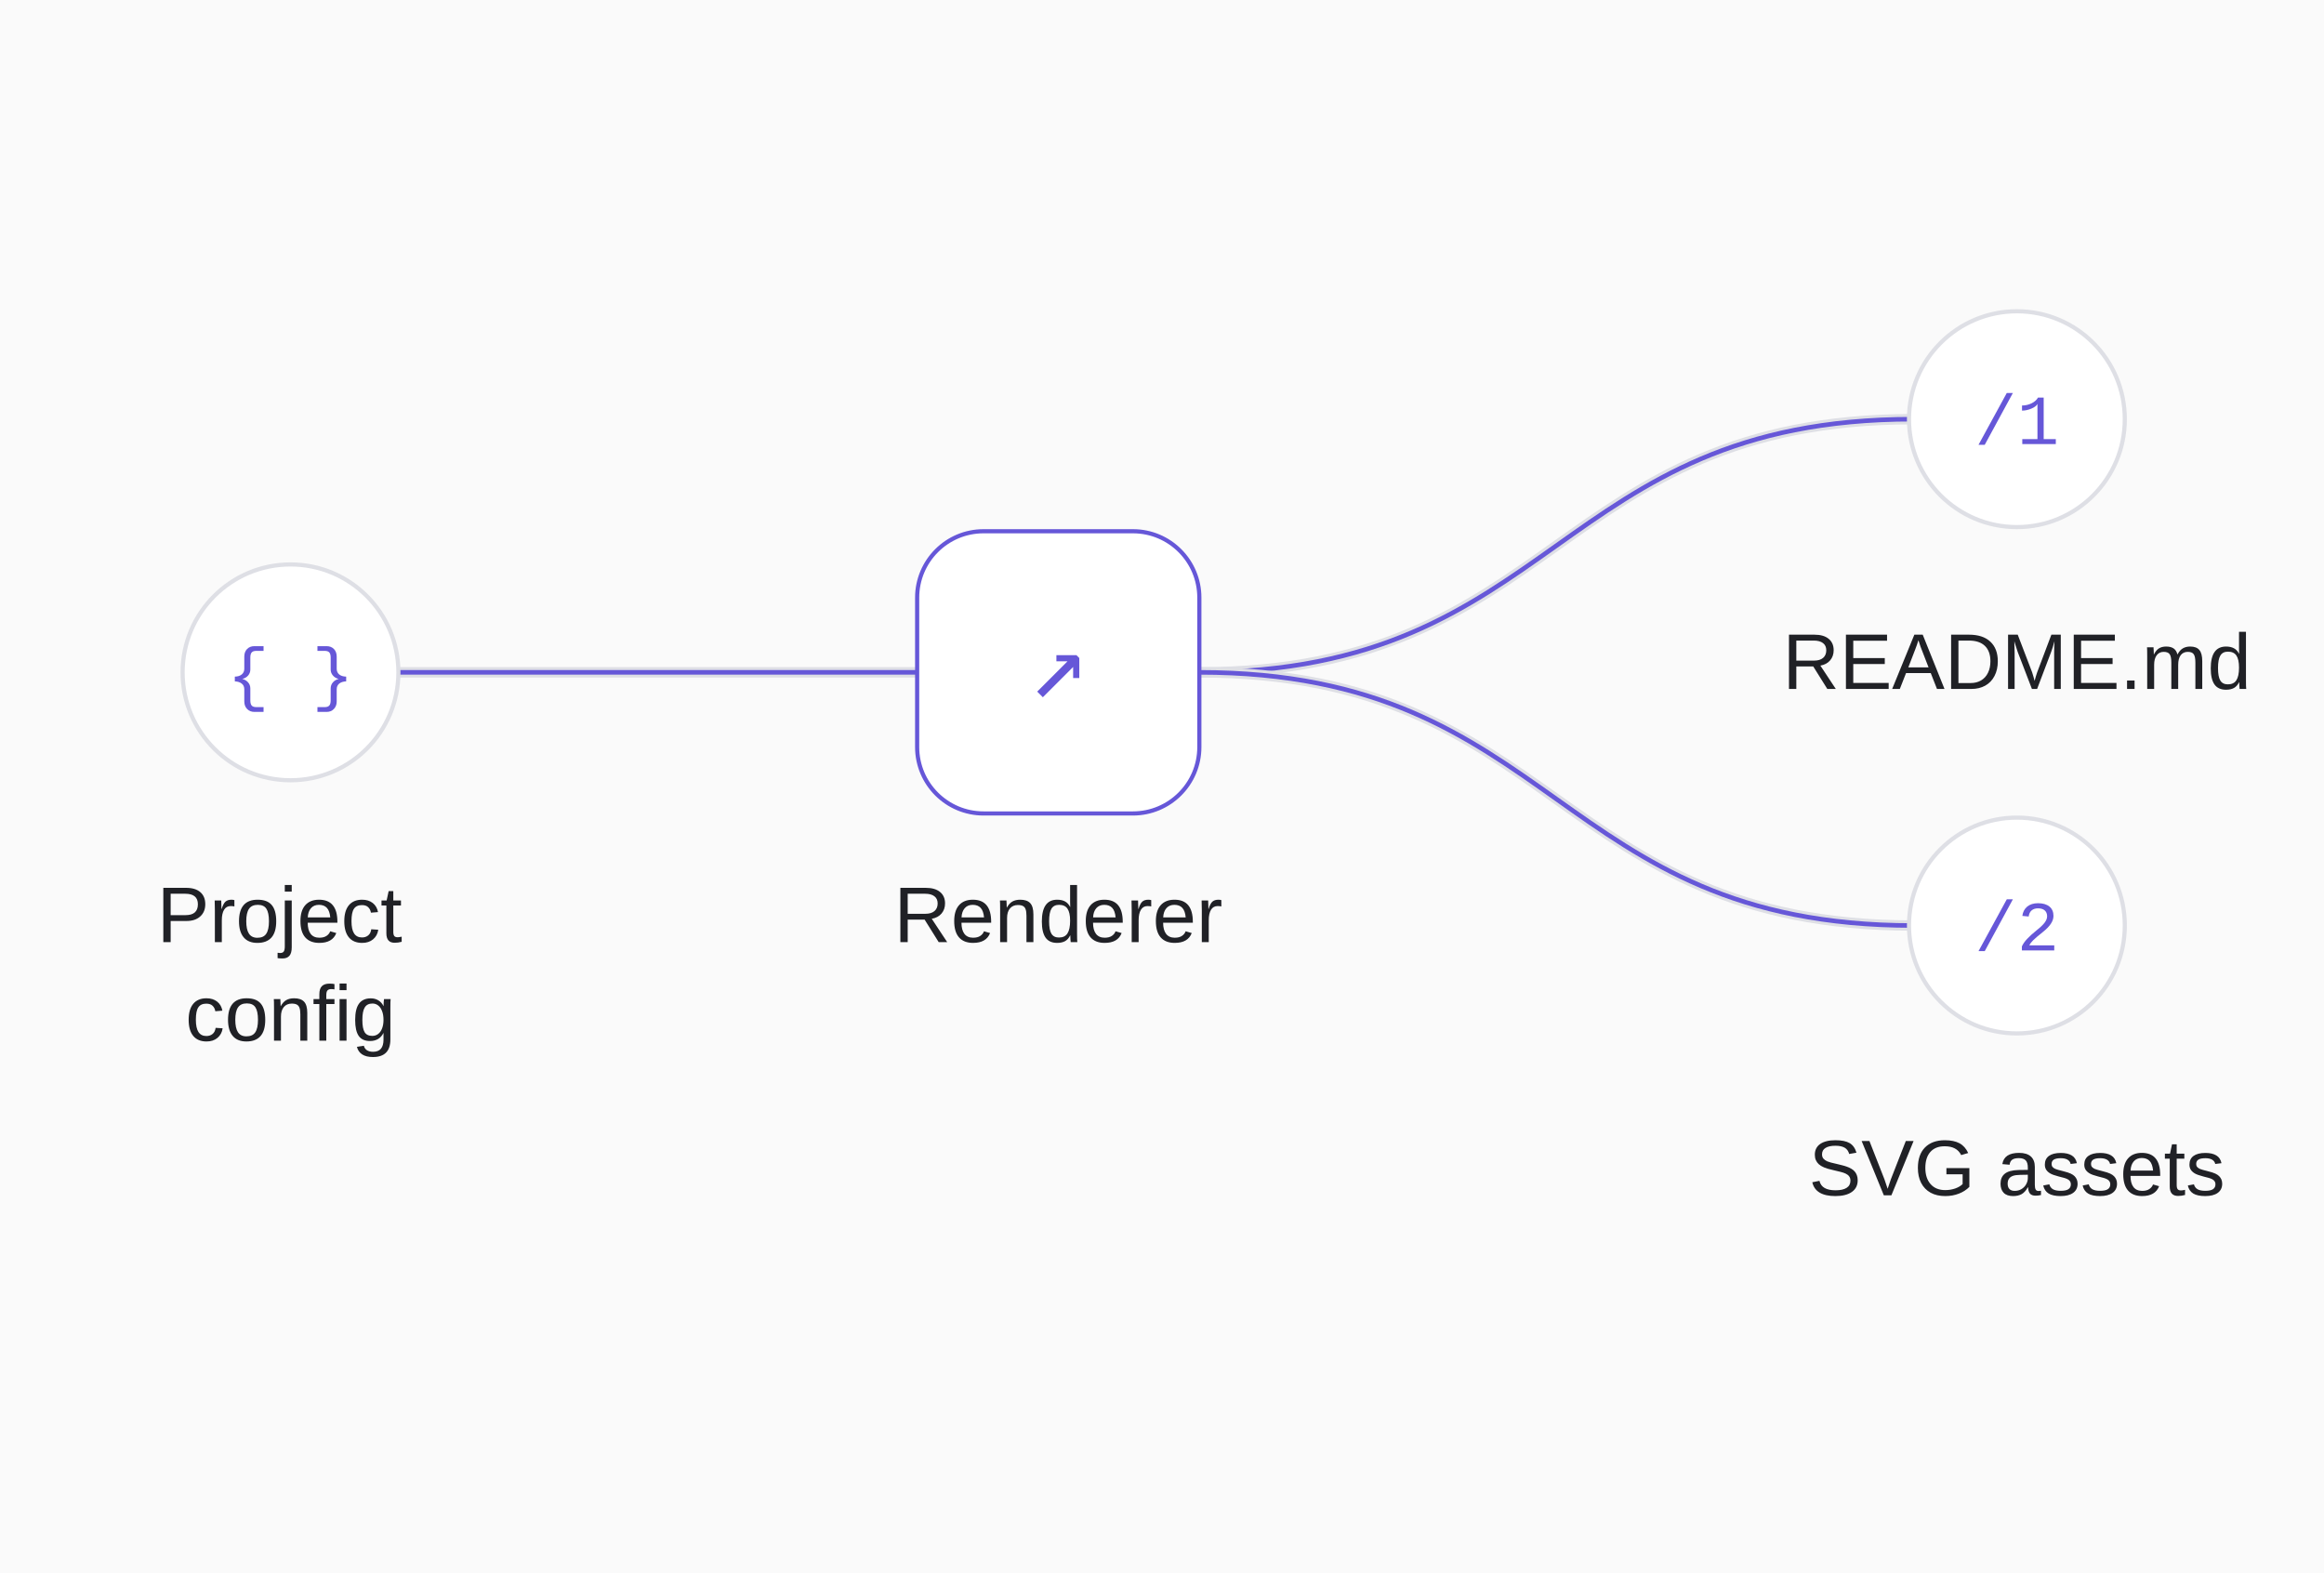
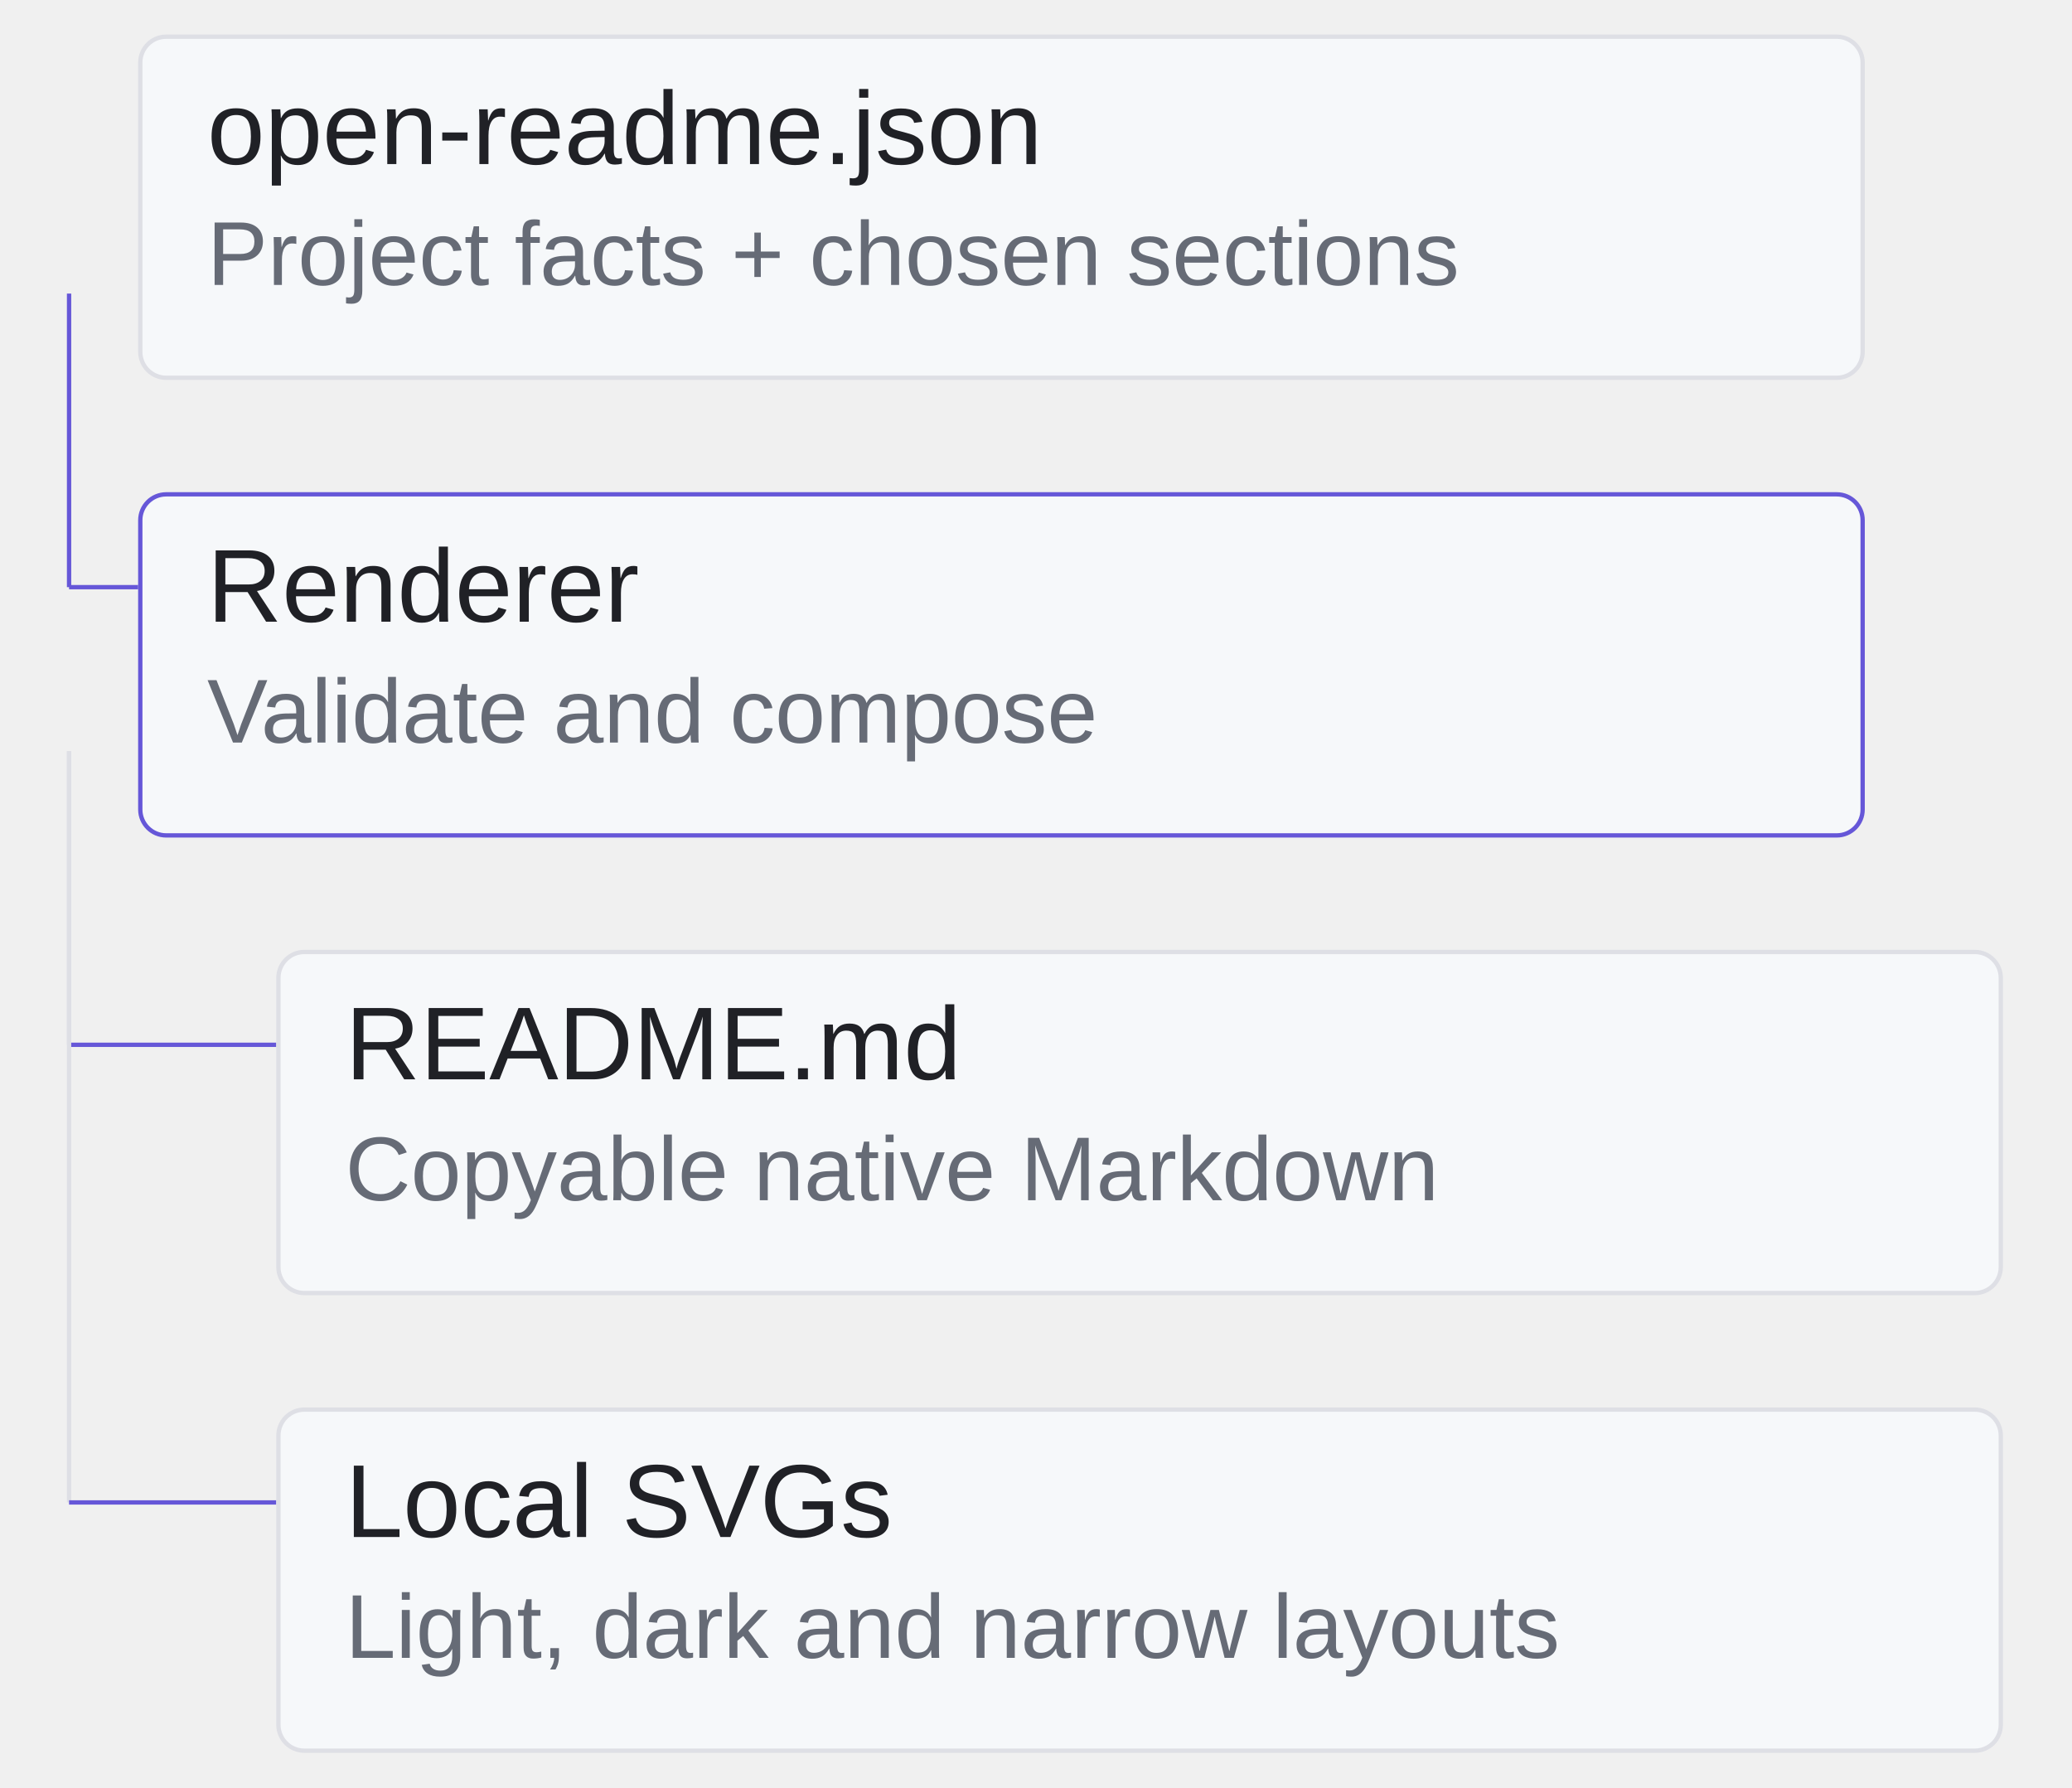
- <svg xmlns="http://www.w3.org/2000/svg" width="560" height="379" viewBox="0 0 560 379" role="img" aria-labelledby="title">
-   <rect x="0" y="0" width="560" height="379" rx="0" fill="#fafafa" stroke="none" />
-   <path d="M96 162C158.5 162 158.5 162 221 162" fill="none" stroke="#dedfe5" stroke-width="2.5" />
-   <path d="M96 162C158.5 162 158.5 162 221 162" fill="none" stroke="#6657D8" stroke-width="1.1" />
-   <path d="M289 162C375 162 375 101 461 101" fill="none" stroke="#dedfe5" stroke-width="2.5" />
-   <path d="M289 162C375 162 375 101 461 101" fill="none" stroke="#6657D8" stroke-width="1.1" />
-   <path d="M289 162C375 162 375 223 461 223" fill="none" stroke="#dedfe5" stroke-width="2.5" />
-   <path d="M289 162C375 162 375 223 461 223" fill="none" stroke="#6657D8" stroke-width="1.1" />
-   <circle cx="70" cy="162" r="26" fill="#ffffff" stroke="#dedfe5" />
-   <text x="70" y="168" font-family="'SFMono-Regular', Consolas, 'Liberation Mono', monospace" font-size="17" font-weight="500" fill="#6657D8" text-anchor="middle">
-     <tspan x="70" dy="0">{ }</tspan>
+ <svg xmlns="http://www.w3.org/2000/svg" width="480" height="414" viewBox="0 0 480 414" role="img" aria-labelledby="title">
+   <rect x="32.5" y="8.5" width="399" height="79" rx="6" fill="#f6f8fa" stroke="#dedfe5" />
+   <text x="48" y="38" font-family="-apple-system, BlinkMacSystemFont, 'Segoe UI', Arial, sans-serif" font-size="24" font-weight="500" fill="#202126" text-anchor="start">
+     <tspan x="48" dy="0">open-readme.json</tspan>
  </text>
-   <text x="70" y="227" font-family="-apple-system, BlinkMacSystemFont, 'Segoe UI', Arial, sans-serif" font-size="19" font-weight="500" fill="#202126" text-anchor="middle">
-     <tspan x="70" dy="0">Project</tspan>
-     <tspan x="70" dy="23.75">config</tspan>
+   <text x="48" y="66" font-family="-apple-system, BlinkMacSystemFont, 'Segoe UI', Arial, sans-serif" font-size="21" font-weight="400" fill="#666b76" text-anchor="start">
+     <tspan x="48" dy="0">Project facts + chosen sections</tspan>
  </text>
-   <rect x="221" y="128" width="68" height="68" rx="16" fill="#ffffff" stroke="#6657D8" />
-   <text x="255" y="168" font-family="'SFMono-Regular', Consolas, 'Liberation Mono', monospace" font-size="24" font-weight="500" fill="#6657D8" text-anchor="middle">
-     <tspan x="255" dy="0">↗</tspan>
+   <path d="M16 68L16 136" stroke="#6657D8" stroke-width="1" fill="none" />
+   <path d="M16 136L32 136" stroke="#6657D8" stroke-width="1" fill="none" />
+   <rect x="32.5" y="114.5" width="399" height="79" rx="6" fill="#f6f8fa" stroke="#6657D8" />
+   <text x="48" y="144" font-family="-apple-system, BlinkMacSystemFont, 'Segoe UI', Arial, sans-serif" font-size="24" font-weight="500" fill="#202126" text-anchor="start">
+     <tspan x="48" dy="0">Renderer</tspan>
  </text>
-   <text x="255" y="227" font-family="-apple-system, BlinkMacSystemFont, 'Segoe UI', Arial, sans-serif" font-size="19" font-weight="500" fill="#202126" text-anchor="middle">
-     <tspan x="255" dy="0">Renderer</tspan>
+   <text x="48" y="172" font-family="-apple-system, BlinkMacSystemFont, 'Segoe UI', Arial, sans-serif" font-size="21" font-weight="400" fill="#666b76" text-anchor="start">
+     <tspan x="48" dy="0">Validate and compose</tspan>
  </text>
-   <circle cx="486" cy="101" r="26" fill="#ffffff" stroke="#dedfe5" />
-   <text x="486" y="107" font-family="'SFMono-Regular', Consolas, 'Liberation Mono', monospace" font-size="17" font-weight="500" fill="#6657D8" text-anchor="middle">
-     <tspan x="486" dy="0">/1</tspan>
+   <path d="M16 174L16 242" stroke="#dedfe5" stroke-width="1" fill="none" />
+   <path d="M16 242L64 242" stroke="#6657D8" stroke-width="1" fill="none" />
+   <rect x="64.5" y="220.5" width="399" height="79" rx="6" fill="#f6f8fa" stroke="#dedfe5" />
+   <text x="80" y="250" font-family="-apple-system, BlinkMacSystemFont, 'Segoe UI', Arial, sans-serif" font-size="24" font-weight="500" fill="#202126" text-anchor="start">
+     <tspan x="80" dy="0">README.md</tspan>
  </text>
-   <text x="486" y="166" font-family="-apple-system, BlinkMacSystemFont, 'Segoe UI', Arial, sans-serif" font-size="19" font-weight="500" fill="#202126" text-anchor="middle">
-     <tspan x="486" dy="0">README.md</tspan>
+   <text x="80" y="278" font-family="-apple-system, BlinkMacSystemFont, 'Segoe UI', Arial, sans-serif" font-size="21" font-weight="400" fill="#666b76" text-anchor="start">
+     <tspan x="80" dy="0">Copyable native Markdown</tspan>
  </text>
-   <circle cx="486" cy="223" r="26" fill="#ffffff" stroke="#dedfe5" />
-   <text x="486" y="229" font-family="'SFMono-Regular', Consolas, 'Liberation Mono', monospace" font-size="17" font-weight="500" fill="#6657D8" text-anchor="middle">
-     <tspan x="486" dy="0">/2</tspan>
+   <path d="M16 174L16 348" stroke="#dedfe5" stroke-width="1" fill="none" />
+   <path d="M16 348L64 348" stroke="#6657D8" stroke-width="1" fill="none" />
+   <rect x="64.5" y="326.5" width="399" height="79" rx="6" fill="#f6f8fa" stroke="#dedfe5" />
+   <text x="80" y="356" font-family="-apple-system, BlinkMacSystemFont, 'Segoe UI', Arial, sans-serif" font-size="24" font-weight="500" fill="#202126" text-anchor="start">
+     <tspan x="80" dy="0">Local SVGs</tspan>
  </text>
-   <text x="486" y="288" font-family="-apple-system, BlinkMacSystemFont, 'Segoe UI', Arial, sans-serif" font-size="19" font-weight="500" fill="#202126" text-anchor="middle">
-     <tspan x="486" dy="0">SVG assets</tspan>
+   <text x="80" y="384" font-family="-apple-system, BlinkMacSystemFont, 'Segoe UI', Arial, sans-serif" font-size="21" font-weight="400" fill="#666b76" text-anchor="start">
+     <tspan x="80" dy="0">Light, dark and narrow layouts</tspan>
  </text>
</svg>
